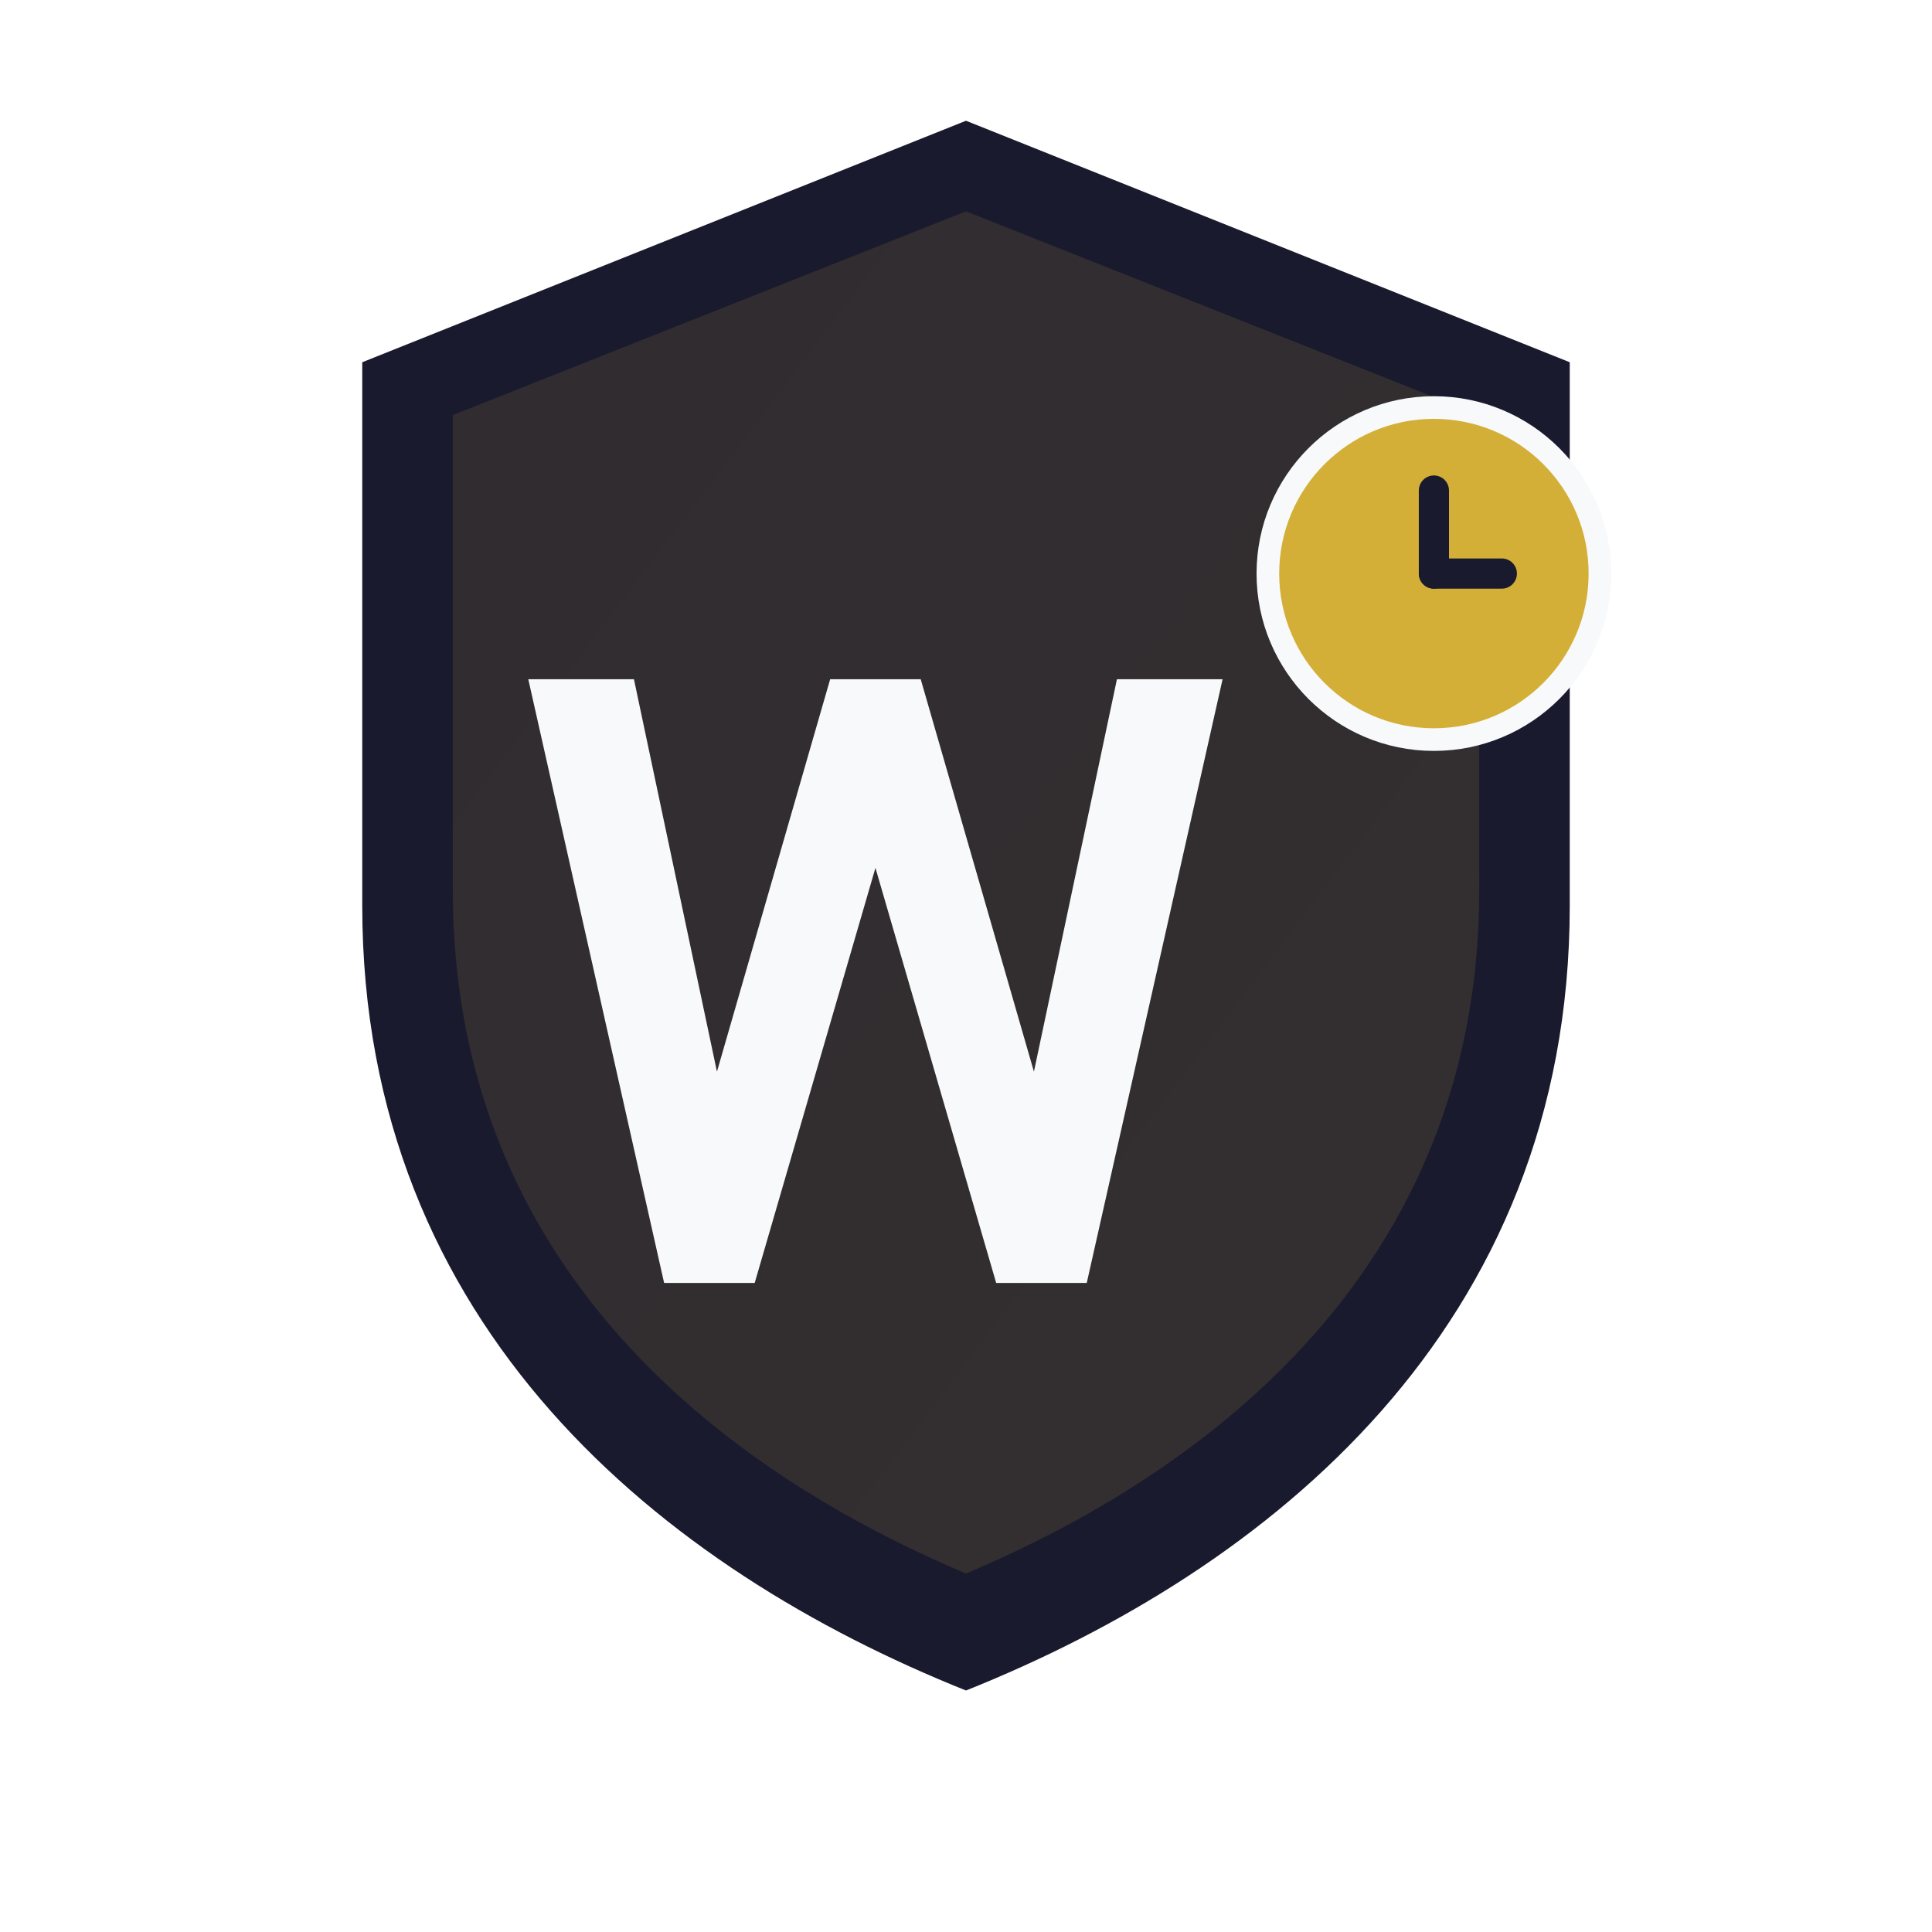
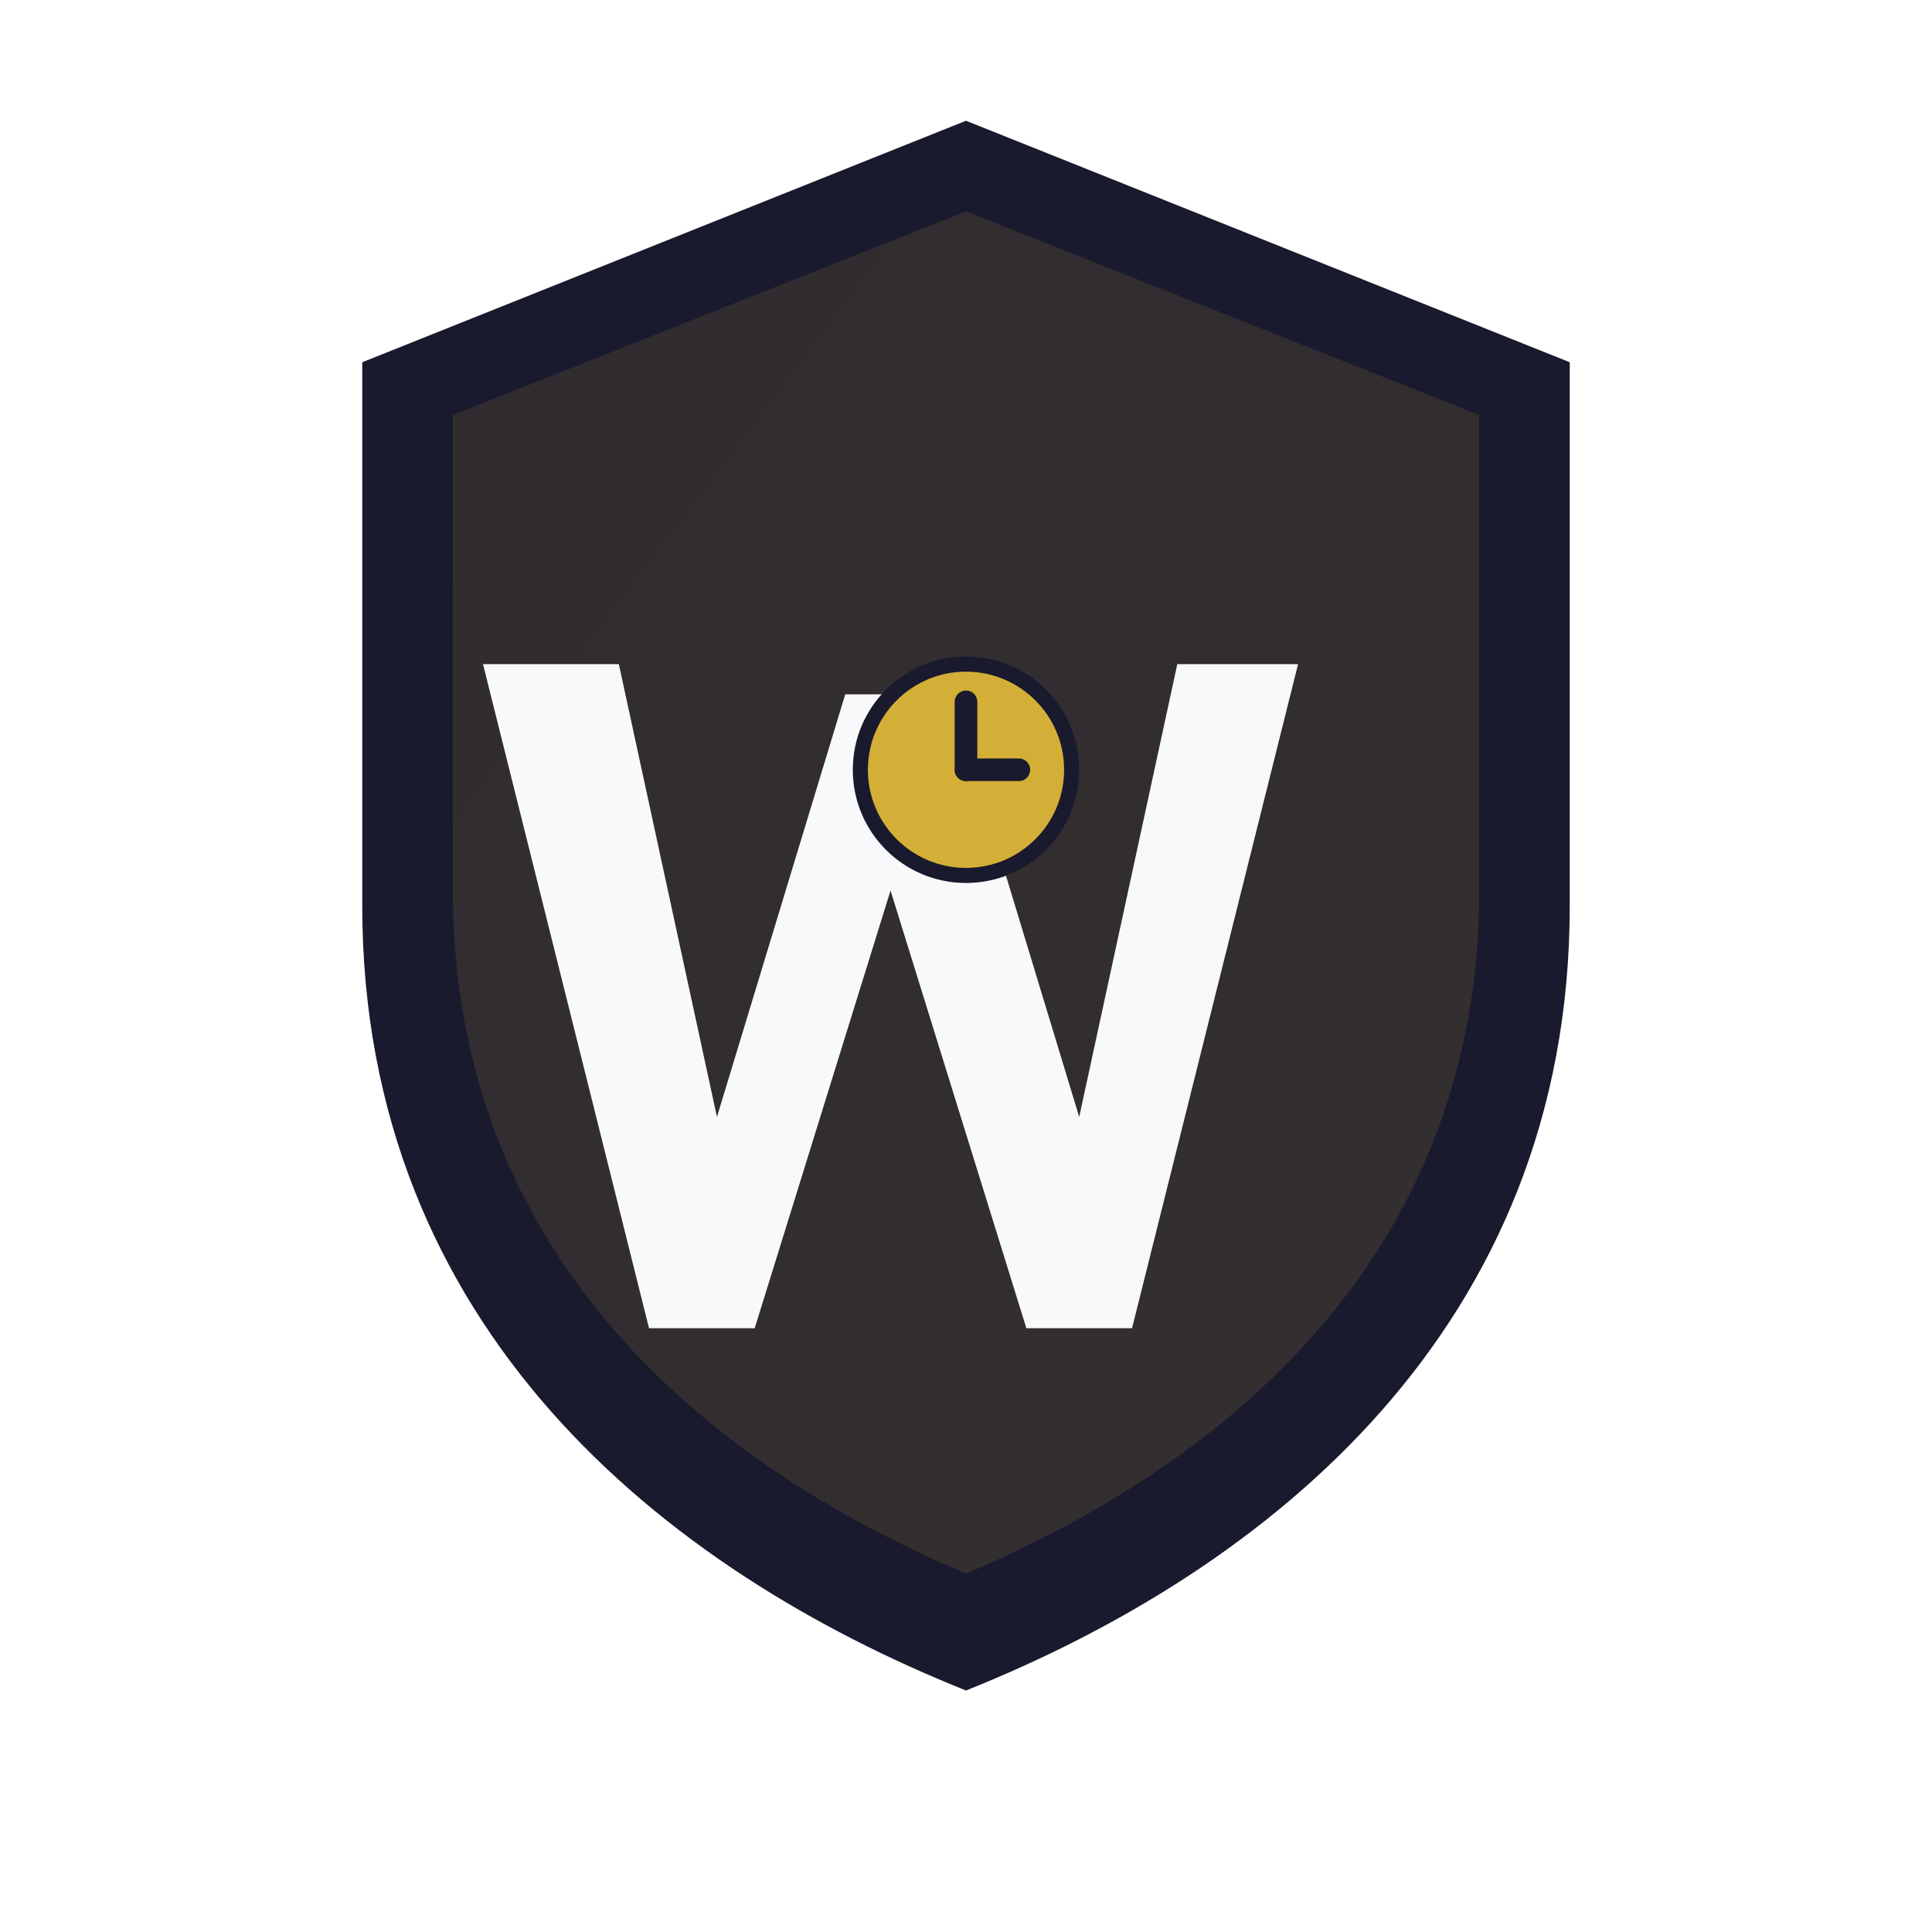
<svg xmlns="http://www.w3.org/2000/svg" viewBox="0 0 512 512">
  <defs>
    <linearGradient id="g" x1="0" y1="0" x2="1" y2="1">
      <stop offset="0%" stop-color="#D4AF37" />
      <stop offset="100%" stop-color="#F4D03F" />
    </linearGradient>
  </defs>
  <path d="M256 32l160 64v144c0 112-80 176-160 208-80-32-160-96-160-208V96l160-64z" fill="#1A1A2E" />
  <path d="M256 56l136 54v126c0 95-65 151-136 181-71-30-136-86-136-181V110l136-54z" fill="url(#g)" opacity="0.12" />
-   <path d="M140 180l36 160h24l32-110 32 110h24l36-160h-28l-22 104-30-104h-24l-30 104-22-104z" fill="#F8F9FA" />
-   <circle cx="380" cy="152" r="44" fill="#D4AF37" stroke="#F8F9FA" stroke-width="6" />
-   <path d="M380 152v-22" stroke="#1A1A2E" stroke-width="8" stroke-linecap="round" />
-   <path d="M380 152h18" stroke="#1A1A2E" stroke-width="8" stroke-linecap="round" />
+   <g transform="translate(0,0)">
+     <path d="M128 176l44 176h28l36-116 36 116h28l44-176h-32l-26 120-34-112h-28l-34 112-26-120z" fill="#F8F9FA" />
+     <circle cx="256" cy="204" r="28" fill="#D4AF37" stroke="#1A1A2E" stroke-width="4" />
+     <path d="M256 204v-18" stroke="#1A1A2E" stroke-width="6" stroke-linecap="round" />
+     <path d="M256 204h14" stroke="#1A1A2E" stroke-width="6" stroke-linecap="round" />
+   </g>
</svg>
